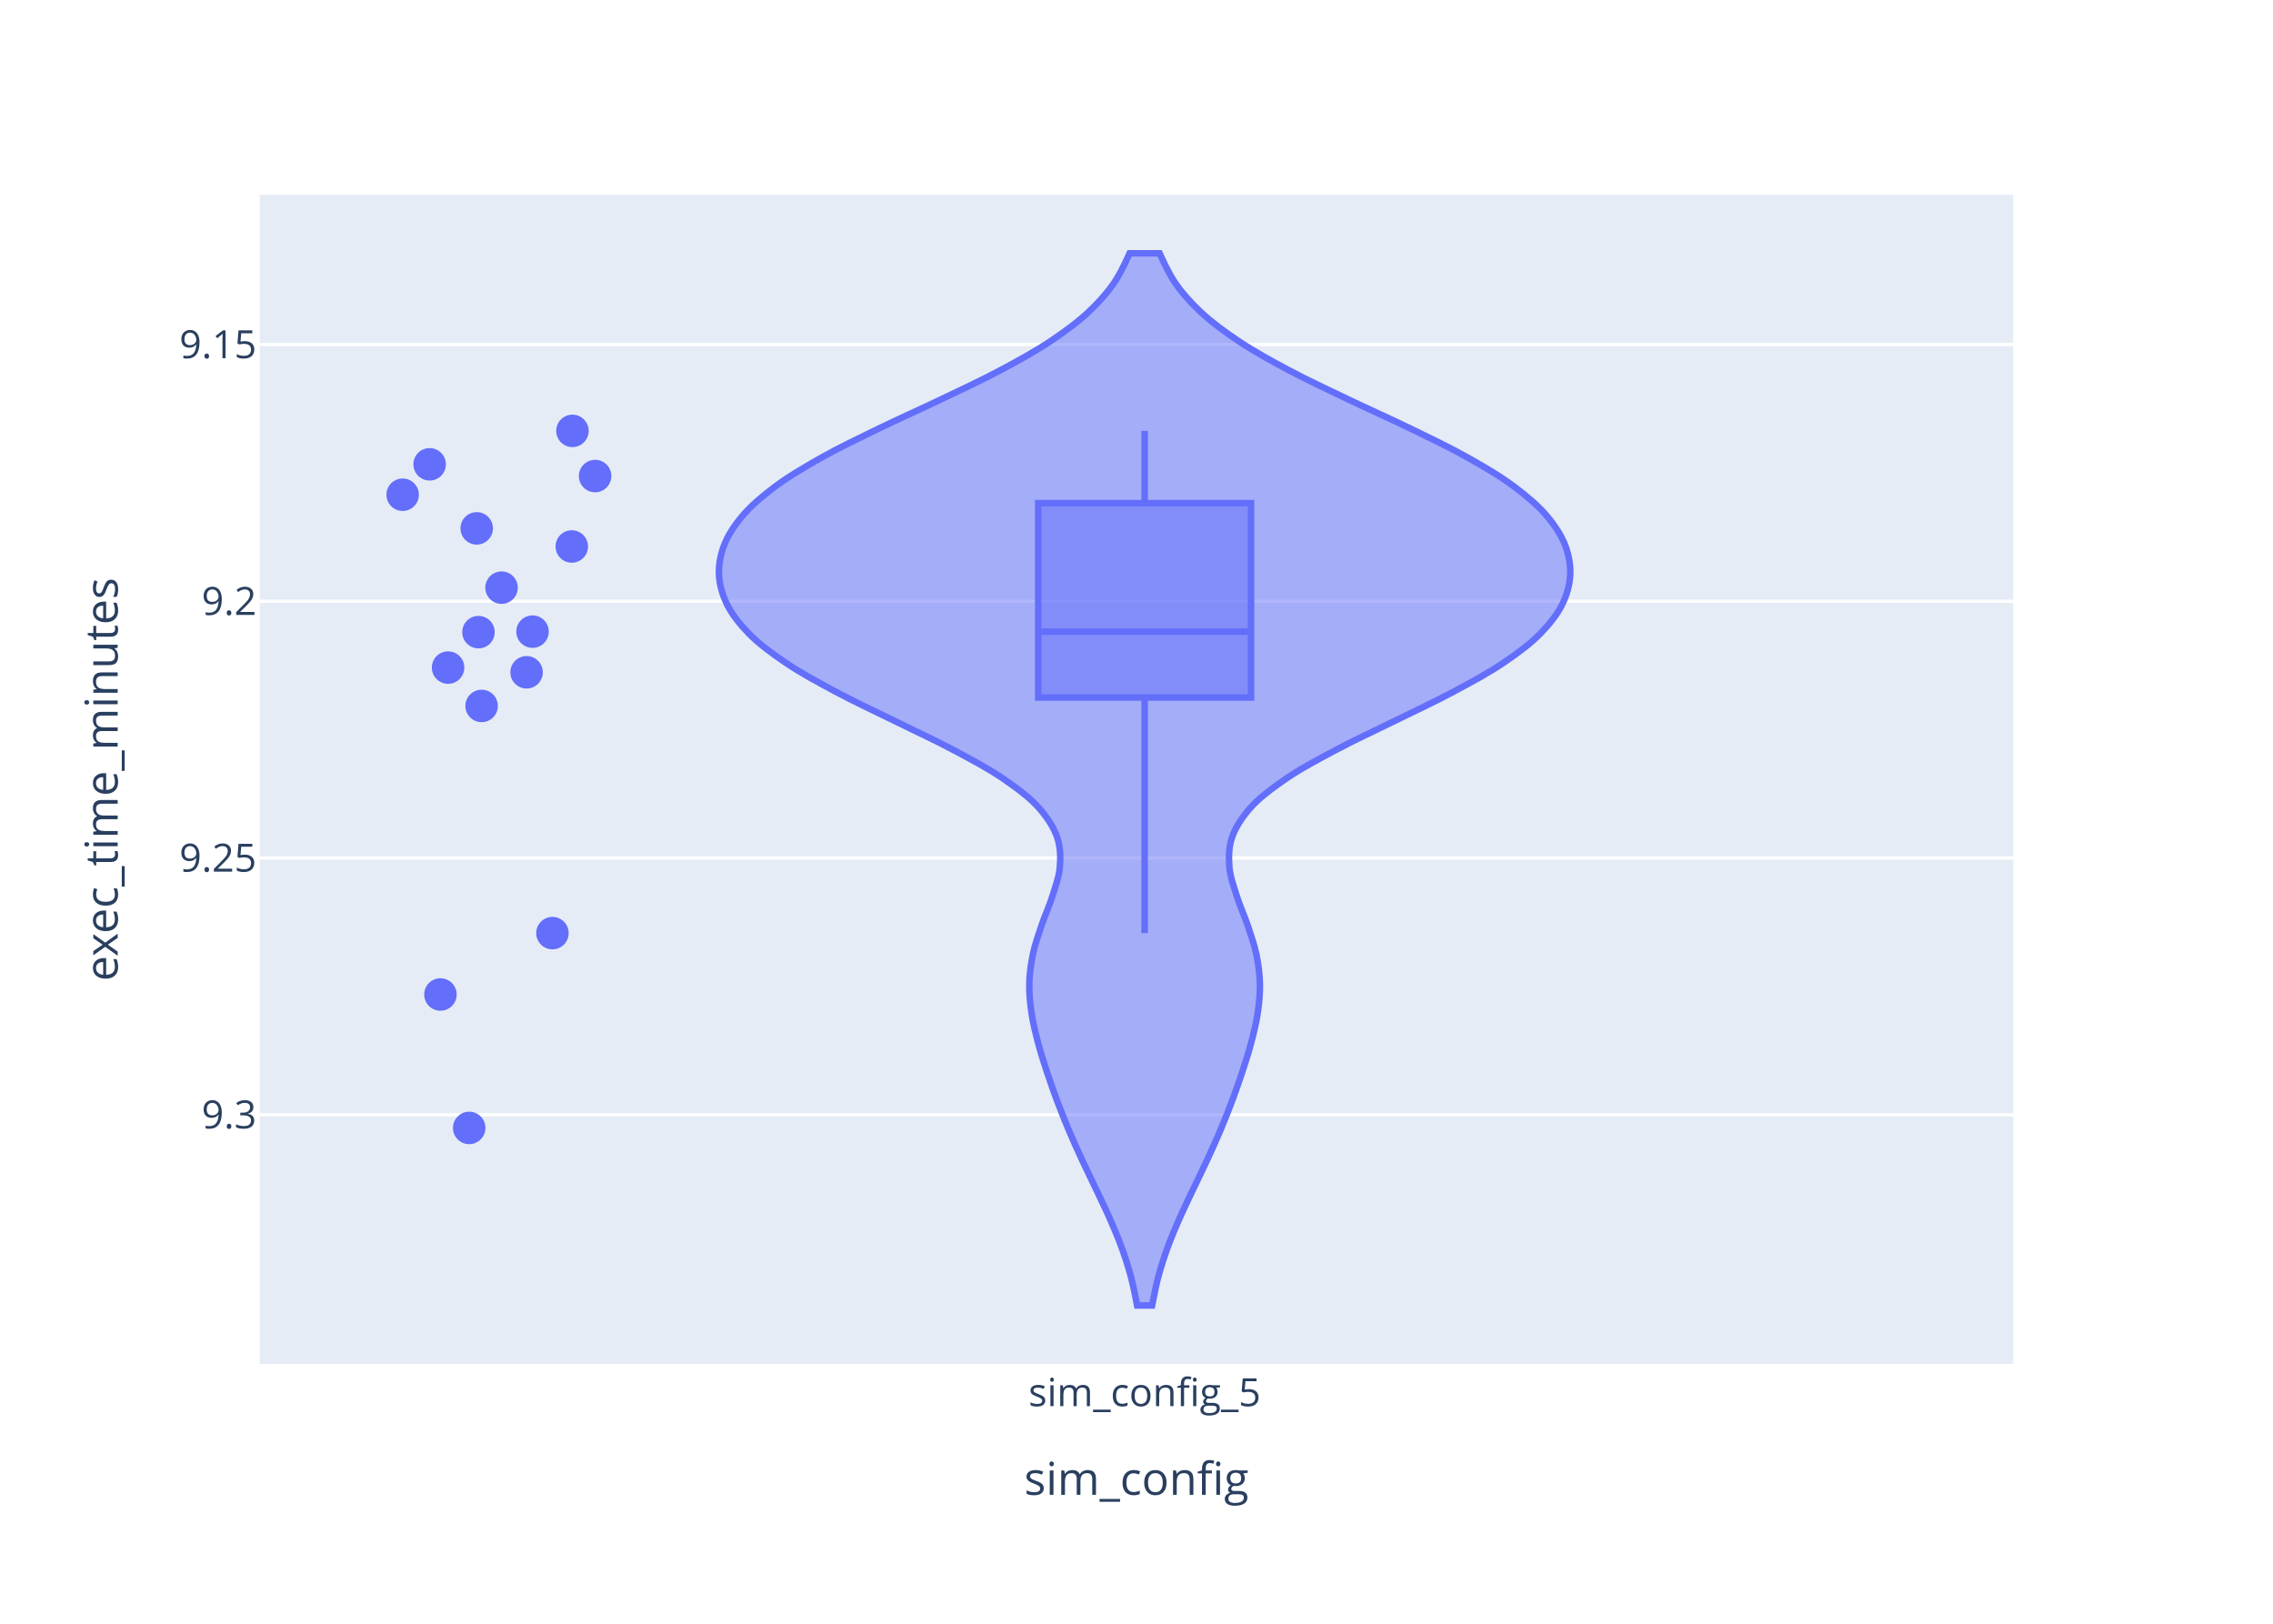
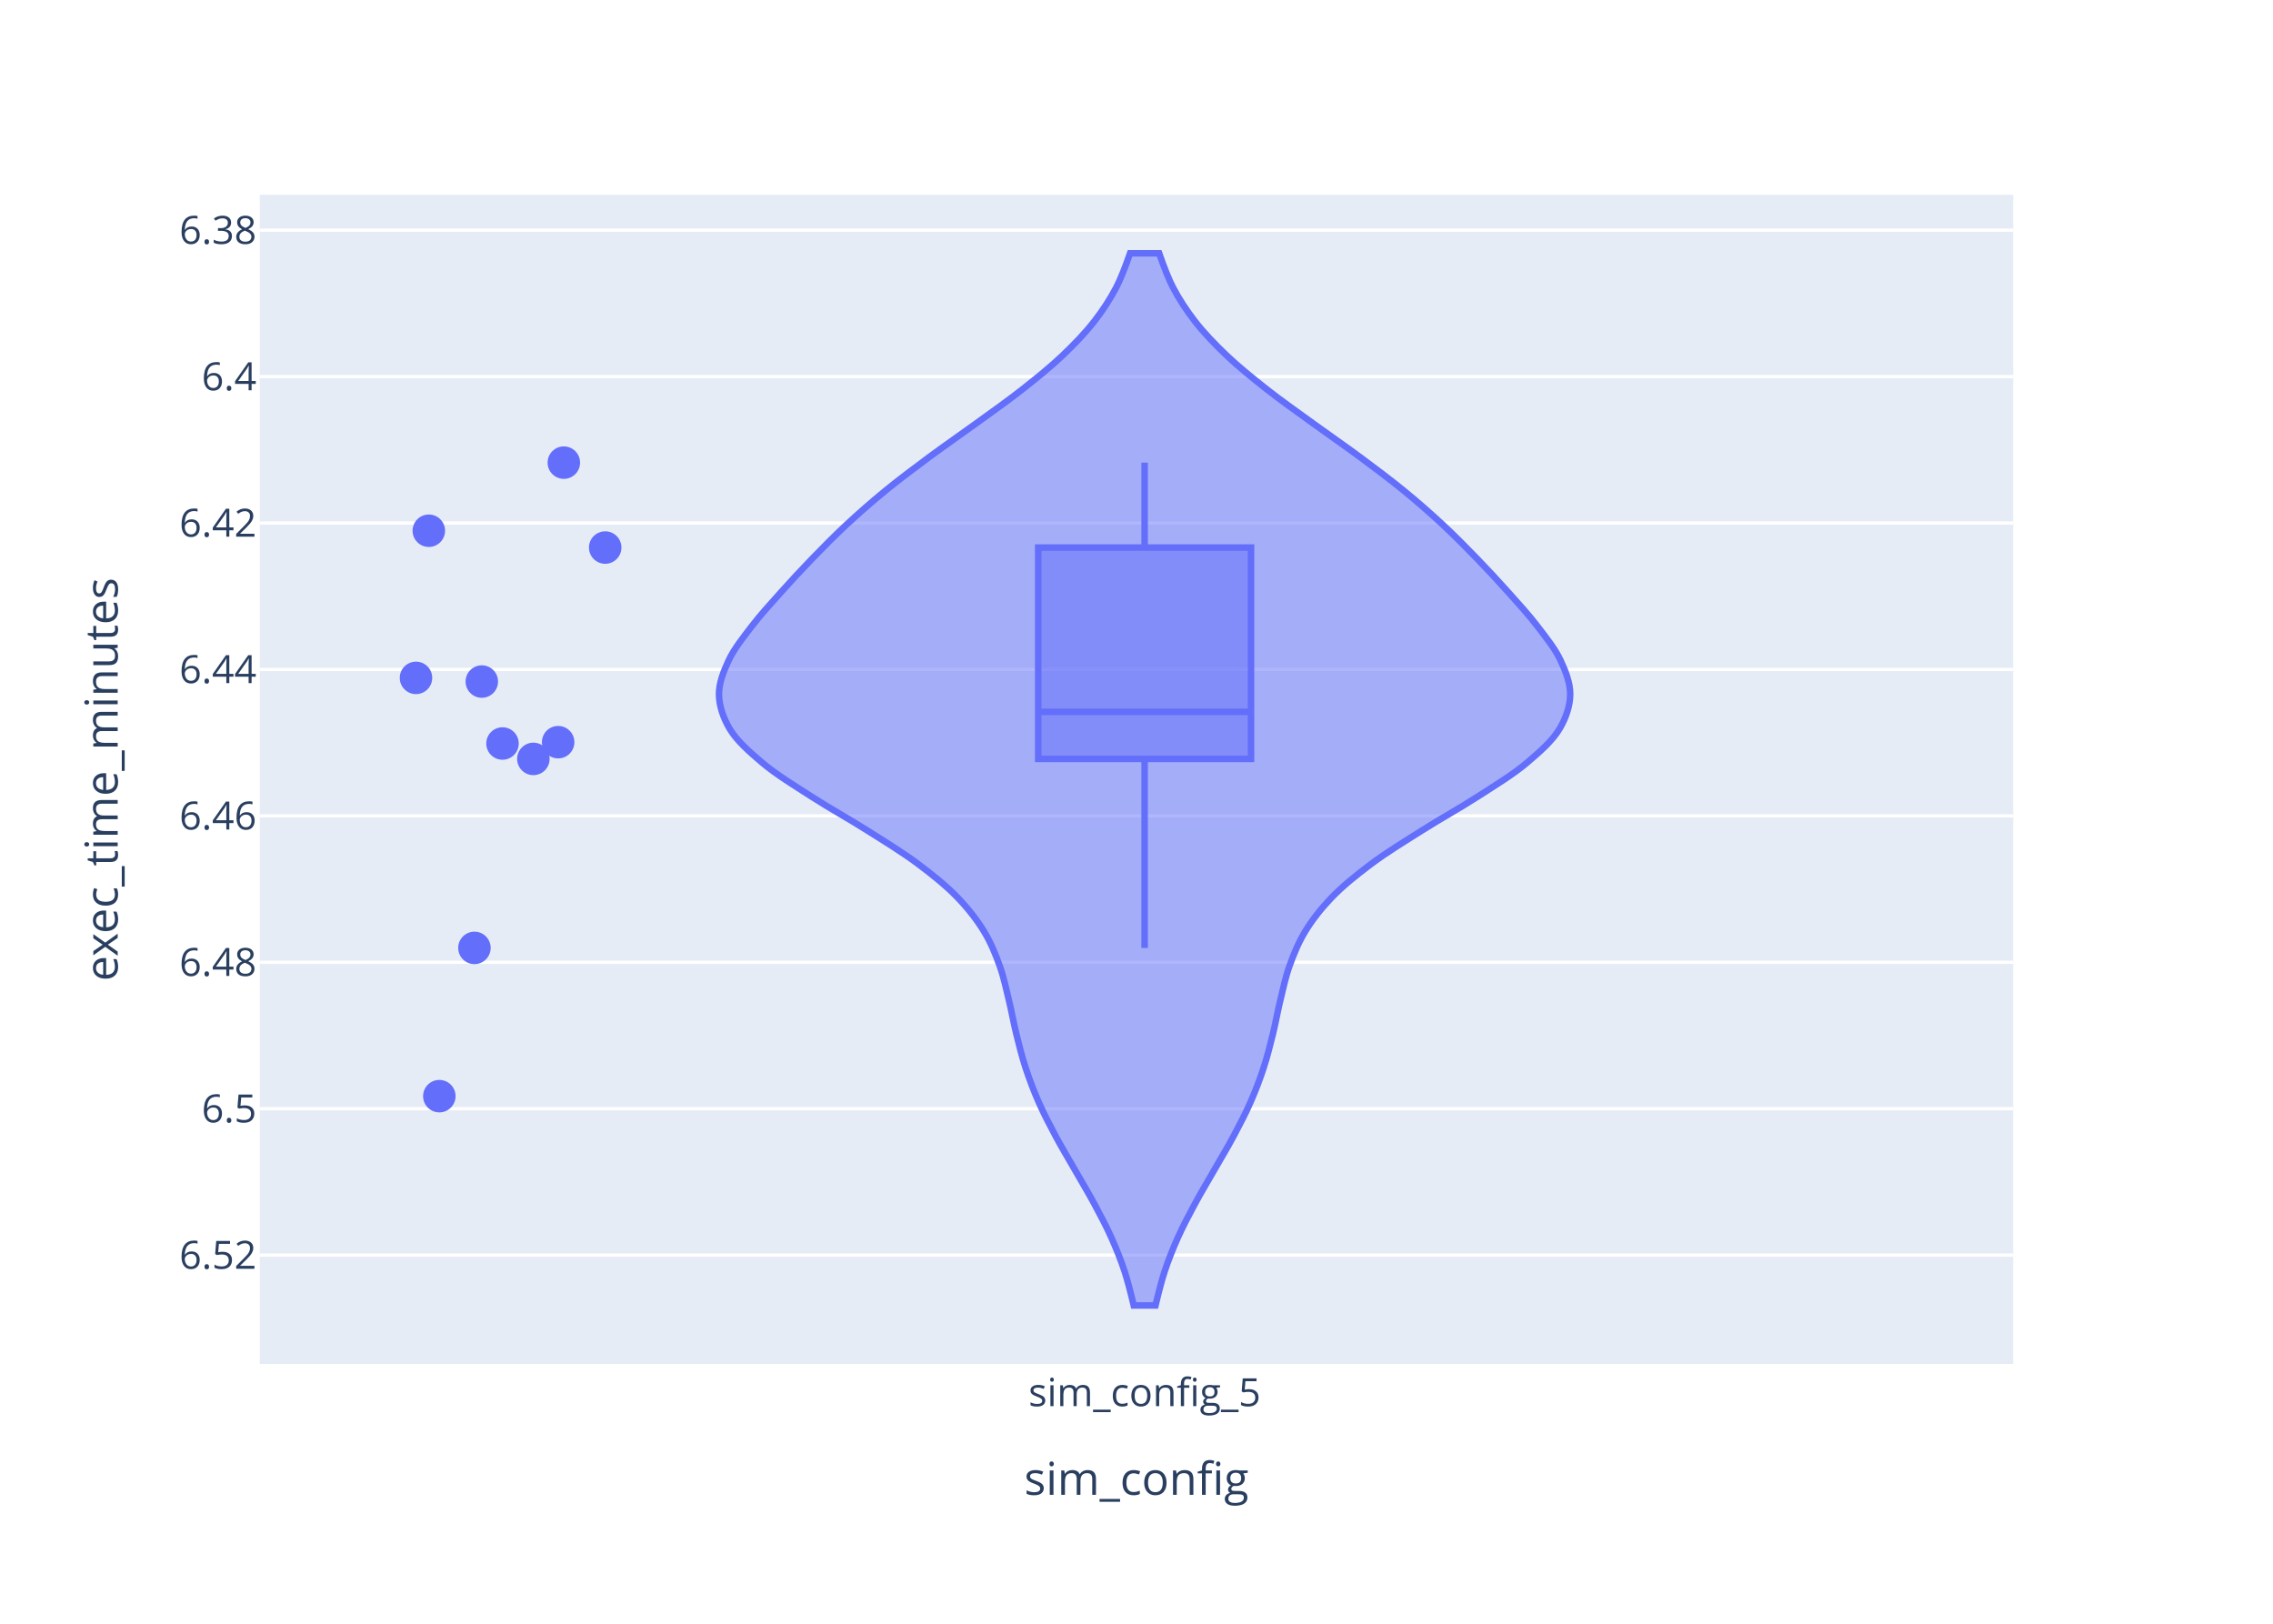
<svg xmlns="http://www.w3.org/2000/svg" class="main-svg" width="700" height="500" style="" viewBox="0 0 700 500">
  <rect x="0" y="0" width="700" height="500" style="fill: rgb(255, 255, 255); fill-opacity: 1;" />
-   <defs id="defs-5a1208">
+   <defs id="defs-6764b9">
    <g class="clips">
-       <clipPath id="clip5a1208xyplot" class="plotclip">
+       <clipPath id="clip6764b9xyplot" class="plotclip">
        <rect width="540" height="360" />
      </clipPath>
-       <clipPath class="axesclip" id="clip5a1208x">
+       <clipPath class="axesclip" id="clip6764b9x">
        <rect x="80" y="0" width="540" height="500" />
      </clipPath>
-       <clipPath class="axesclip" id="clip5a1208y">
+       <clipPath class="axesclip" id="clip6764b9y">
        <rect x="0" y="60" width="700" height="360" />
      </clipPath>
-       <clipPath class="axesclip" id="clip5a1208xy">
+       <clipPath class="axesclip" id="clip6764b9xy">
        <rect x="80" y="60" width="540" height="360" />
      </clipPath>
    </g>
    <g class="gradients" />
    <g class="patterns" />
  </defs>
  <g class="bglayer">
    <rect class="bg" x="80" y="60" width="540" height="360" style="fill: rgb(229, 236, 246); fill-opacity: 1; stroke-width: 0;" />
  </g>
  <g class="layer-below">
    <g class="imagelayer" />
    <g class="shapelayer" />
  </g>
  <g class="cartesianlayer">
    <g class="subplot xy">
      <g class="layer-subplot">
        <g class="shapelayer" />
        <g class="imagelayer" />
      </g>
      <g class="minor-gridlayer">
        <g class="x" />
        <g class="y" />
      </g>
      <g class="gridlayer">
        <g class="x" />
        <g class="y">
-           <path class="ygrid crisp" transform="translate(0,343.26)" d="M80,0h540" style="stroke: rgb(255, 255, 255); stroke-opacity: 1; stroke-width: 1px;" />
-           <path class="ygrid crisp" transform="translate(0,264.2)" d="M80,0h540" style="stroke: rgb(255, 255, 255); stroke-opacity: 1; stroke-width: 1px;" />
-           <path class="ygrid crisp" transform="translate(0,185.15)" d="M80,0h540" style="stroke: rgb(255, 255, 255); stroke-opacity: 1; stroke-width: 1px;" />
-           <path class="ygrid crisp" transform="translate(0,106.09)" d="M80,0h540" style="stroke: rgb(255, 255, 255); stroke-opacity: 1; stroke-width: 1px;" />
+           <path class="ygrid crisp" transform="translate(0,386.49)" d="M80,0h540" style="stroke: rgb(255, 255, 255); stroke-opacity: 1; stroke-width: 1px;" />
+           <path class="ygrid crisp" transform="translate(0,341.41)" d="M80,0h540" style="stroke: rgb(255, 255, 255); stroke-opacity: 1; stroke-width: 1px;" />
+           <path class="ygrid crisp" transform="translate(0,296.32)" d="M80,0h540" style="stroke: rgb(255, 255, 255); stroke-opacity: 1; stroke-width: 1px;" />
+           <path class="ygrid crisp" transform="translate(0,251.23)" d="M80,0h540" style="stroke: rgb(255, 255, 255); stroke-opacity: 1; stroke-width: 1px;" />
+           <path class="ygrid crisp" transform="translate(0,206.15)" d="M80,0h540" style="stroke: rgb(255, 255, 255); stroke-opacity: 1; stroke-width: 1px;" />
+           <path class="ygrid crisp" transform="translate(0,161.06)" d="M80,0h540" style="stroke: rgb(255, 255, 255); stroke-opacity: 1; stroke-width: 1px;" />
+           <path class="ygrid crisp" transform="translate(0,115.98)" d="M80,0h540" style="stroke: rgb(255, 255, 255); stroke-opacity: 1; stroke-width: 1px;" />
+           <path class="ygrid crisp" transform="translate(0,70.89)" d="M80,0h540" style="stroke: rgb(255, 255, 255); stroke-opacity: 1; stroke-width: 1px;" />
        </g>
      </g>
      <g class="zerolinelayer" />
      <g class="layer-between">
        <g class="shapelayer" />
        <g class="imagelayer" />
      </g>
      <path class="xlines-below" />
      <path class="ylines-below" />
      <g class="overlines-below" />
      <g class="xaxislayer-below" />
      <g class="yaxislayer-below" />
      <g class="overaxes-below" />
-       <g class="plot" transform="translate(80,60)" clip-path="url(#clip5a1208xyplot)">
+       <g class="plot" transform="translate(80,60)" clip-path="url(#clip6764b9xyplot)">
        <g class="violinlayer mlayer">
          <g class="trace violins" style="opacity: 1;">
-             <path class="violin" d="M277.12,18Q279.86,24.11 281.84,27C283.98,30.13 286.66,33.14 289.7,36C293.08,39.18 297.12,42.13 301.39,45C306.1,48.16 311.47,51.09 316.91,54C322.72,57.1 329.05,60.03 335.25,63C341.56,66.03 348.2,68.95 354.45,72C360.5,74.95 366.66,77.87 372.19,81C377.29,83.89 382.3,86.81 386.52,90C390.28,92.85 393.81,95.8 396.48,99C398.85,101.84 400.87,104.88 402.05,108C403.14,110.9 403.71,114.02 403.57,117C403.43,120.02 402.55,123.13 401.16,126C399.64,129.15 397.21,132.17 394.47,135C391.36,138.22 387.34,141.15 383.16,144C378.5,147.18 373.07,150.09 367.64,153C361.87,156.1 355.55,159 349.49,162C343.43,165 337.06,167.9 331.28,171C325.84,173.91 320.33,176.8 315.73,180C311.65,182.84 307.67,185.75 304.86,189C302.43,191.81 300.4,194.88 299.38,198C298.43,200.89 298.36,204.02 298.61,207C298.86,210.02 299.98,213.02 300.91,216C301.86,219.03 303.25,221.98 304.26,225C305.26,227.98 306.31,230.97 306.94,234C307.55,236.97 307.95,240 308.01,243C308.07,246 307.76,249.02 307.32,252C306.87,255.02 306.12,258.02 305.34,261C304.55,264.02 303.59,267.01 302.61,270C301.62,273.01 300.56,276.01 299.44,279C298.31,282.01 297.12,285.01 295.86,288C294.59,291.01 293.23,294.01 291.85,297C290.46,300.01 288.97,303 287.55,306C286.13,309 284.66,311.98 283.33,315C282.02,317.98 280.73,320.98 279.63,324C278.55,326.98 277.57,329.98 276.76,333Q275.96,335.98 274.8,342L270.2,342Q269.04,335.98 268.24,333C267.43,329.98 266.45,326.98 265.37,324C264.27,320.98 262.98,317.98 261.67,315C260.34,311.98 258.87,309 257.45,306C256.03,303 254.54,300.01 253.15,297C251.77,294.01 250.41,291.01 249.14,288C247.88,285.01 246.69,282.01 245.56,279C244.44,276.01 243.38,273.01 242.39,270C241.41,267.01 240.45,264.02 239.66,261C238.88,258.02 238.13,255.02 237.68,252C237.24,249.02 236.93,246 236.99,243C237.05,240 237.45,236.97 238.06,234C238.69,230.97 239.74,227.98 240.74,225C241.75,221.98 243.14,219.03 244.09,216C245.02,213.02 246.14,210.02 246.39,207C246.64,204.02 246.57,200.89 245.62,198C244.6,194.88 242.57,191.81 240.14,189C237.33,185.75 233.35,182.84 229.27,180C224.67,176.8 219.16,173.91 213.72,171C207.94,167.9 201.57,165 195.51,162C189.45,159 183.13,156.1 177.36,153C171.93,150.09 166.5,147.18 161.84,144C157.66,141.15 153.64,138.22 150.53,135C147.79,132.17 145.37,129.15 143.84,126C142.45,123.13 141.56,120.02 141.42,117C141.28,114.02 141.86,110.9 142.95,108C144.13,104.88 146.15,101.84 148.52,99C151.19,95.8 154.72,92.85 158.48,90C162.7,86.81 167.71,83.89 172.81,81C178.34,77.87 184.5,74.95 190.55,72C196.8,68.95 203.44,66.03 209.75,63C215.95,60.03 222.28,57.1 228.09,54C233.53,51.09 238.9,48.16 243.61,45C247.88,42.13 251.92,39.18 255.3,36C258.34,33.14 261.02,30.13 263.16,27Q265.14,24.11 267.88,18Z" style="vector-effect: none; stroke-width: 2px; stroke: rgb(99, 110, 250); stroke-opacity: 1; fill: rgb(99, 110, 250); fill-opacity: 0.5;" />
-             <path class="box" d="M239.73,134.5H305.27M239.73,94.93H305.27V154.79H239.73ZM272.5,94.93V72.68M272.5,154.79V227.34" style="vector-effect: non-scaling-stroke; stroke-width: 2px; stroke: rgb(99, 110, 250); stroke-opacity: 1; fill: rgb(99, 110, 250); fill-opacity: 0.5;" />
+             <path class="violin" d="M276.98,18Q279.44,25.05 281.21,28.45C283.07,32.02 285.35,35.53 287.97,38.9C290.77,42.51 294.11,45.97 297.65,49.35C301.43,52.96 305.71,56.39 310.04,59.81C314.55,63.37 319.45,66.79 324.22,70.26C329.03,73.76 334.04,77.19 338.79,80.71C343.43,84.16 348.06,87.61 352.4,91.16C356.57,94.58 360.56,98.07 364.37,101.61C368.05,105.04 371.5,108.54 374.91,112.06C378.25,115.51 381.49,119 384.63,122.52C387.71,125.97 390.87,129.41 393.58,132.97C396.18,136.38 398.95,139.8 400.63,143.42C402.19,146.78 403.61,150.39 403.57,153.87C403.53,157.36 402.27,161.05 400.35,164.32C398.14,168.08 394.24,171.47 390.37,174.77C386,178.49 380.46,181.82 375.19,185.23C369.68,188.79 363.57,192.14 357.99,195.68C352.57,199.11 346.99,202.49 342.15,206.13C337.69,209.48 333.41,212.91 329.91,216.58C326.74,219.91 324,223.41 321.83,227.03C319.81,230.4 318.37,233.94 317.11,237.48C315.88,240.92 315.16,244.44 314.31,247.94C313.46,251.41 312.87,254.92 312.01,258.39C311.15,261.88 310.28,265.38 309.15,268.84C308,272.35 306.67,275.84 305.16,279.29C303.62,282.81 301.8,286.28 299.96,289.74C298.09,293.25 295.99,296.71 294,300.19C292.01,303.68 289.91,307.14 288.02,310.65C286.16,314.11 284.31,317.58 282.74,321.1C281.2,324.55 279.81,328.03 278.65,331.55Q277.52,335 275.85,342L269.15,342Q267.48,335 266.35,331.55C265.19,328.03 263.8,324.55 262.26,321.1C260.69,317.58 258.84,314.11 256.98,310.65C255.09,307.14 252.99,303.68 251,300.19C249.01,296.71 246.91,293.25 245.04,289.74C243.2,286.28 241.38,282.81 239.84,279.29C238.33,275.84 237,272.35 235.85,268.84C234.72,265.38 233.85,261.88 232.99,258.39C232.13,254.92 231.54,251.41 230.69,247.94C229.84,244.44 229.12,240.92 227.89,237.48C226.63,233.94 225.19,230.4 223.17,227.03C221,223.41 218.26,219.91 215.09,216.58C211.59,212.91 207.31,209.48 202.85,206.13C198.01,202.49 192.43,199.11 187.01,195.68C181.43,192.14 175.32,188.79 169.81,185.23C164.54,181.82 159,178.49 154.63,174.77C150.76,171.47 146.86,168.08 144.65,164.32C142.73,161.05 141.46,157.36 141.42,153.87C141.38,150.39 142.81,146.78 144.37,143.42C146.05,139.8 148.82,136.38 151.42,132.97C154.13,129.41 157.29,125.97 160.37,122.52C163.51,119 166.75,115.51 170.09,112.06C173.5,108.54 176.95,105.04 180.63,101.61C184.44,98.07 188.43,94.58 192.6,91.16C196.94,87.61 201.57,84.16 206.21,80.71C210.96,77.19 215.97,73.76 220.78,70.26C225.55,66.79 230.45,63.37 234.96,59.81C239.29,56.39 243.57,52.96 247.35,49.35C250.89,45.97 254.23,42.51 257.03,38.9C259.65,35.53 261.93,32.02 263.79,28.45Q265.56,25.05 268.02,18Z" style="vector-effect: none; stroke-width: 2px; stroke: rgb(99, 110, 250); stroke-opacity: 1; fill: rgb(99, 110, 250); fill-opacity: 0.5;" />
+             <path class="box" d="M239.73,159.2H305.27M239.73,108.61H305.27V173.69H239.73ZM272.5,108.61V82.46M272.5,173.69V231.89" style="vector-effect: non-scaling-stroke; stroke-width: 2px; stroke: rgb(99, 110, 250); stroke-opacity: 1; fill: rgb(99, 110, 250); fill-opacity: 0.5;" />
            <g class="points">
-               <path class="point" transform="translate(96.29,72.68)" d="M5,0A5,5 0 1,1 0,-5A5,5 0 0,1 5,0Z" style="opacity: 1; stroke-width: 0px; fill: rgb(99, 110, 250); fill-opacity: 1;" />
-               <path class="point" transform="translate(52.31,82.98)" d="M5,0A5,5 0 1,1 0,-5A5,5 0 0,1 5,0Z" style="opacity: 1; stroke-width: 0px; fill: rgb(99, 110, 250); fill-opacity: 1;" />
-               <path class="point" transform="translate(103.27,86.59)" d="M5,0A5,5 0 1,1 0,-5A5,5 0 0,1 5,0Z" style="opacity: 1; stroke-width: 0px; fill: rgb(99, 110, 250); fill-opacity: 1;" />
-               <path class="point" transform="translate(44,92.34)" d="M5,0A5,5 0 1,1 0,-5A5,5 0 0,1 5,0Z" style="opacity: 1; stroke-width: 0px; fill: rgb(99, 110, 250); fill-opacity: 1;" />
-               <path class="point" transform="translate(66.81,102.7)" d="M5,0A5,5 0 1,1 0,-5A5,5 0 0,1 5,0Z" style="opacity: 1; stroke-width: 0px; fill: rgb(99, 110, 250); fill-opacity: 1;" />
-               <path class="point" transform="translate(96.09,108.28)" d="M5,0A5,5 0 1,1 0,-5A5,5 0 0,1 5,0Z" style="opacity: 1; stroke-width: 0px; fill: rgb(99, 110, 250); fill-opacity: 1;" />
-               <path class="point" transform="translate(74.46,120.96)" d="M5,0A5,5 0 1,1 0,-5A5,5 0 0,1 5,0Z" style="opacity: 1; stroke-width: 0px; fill: rgb(99, 110, 250); fill-opacity: 1;" />
-               <path class="point" transform="translate(84,134.5)" d="M5,0A5,5 0 1,1 0,-5A5,5 0 0,1 5,0Z" style="opacity: 1; stroke-width: 0px; fill: rgb(99, 110, 250); fill-opacity: 1;" />
-               <path class="point" transform="translate(67.35,134.66)" d="M5,0A5,5 0 1,1 0,-5A5,5 0 0,1 5,0Z" style="opacity: 1; stroke-width: 0px; fill: rgb(99, 110, 250); fill-opacity: 1;" />
-               <path class="point" transform="translate(57.99,145.57)" d="M5,0A5,5 0 1,1 0,-5A5,5 0 0,1 5,0Z" style="opacity: 1; stroke-width: 0px; fill: rgb(99, 110, 250); fill-opacity: 1;" />
-               <path class="point" transform="translate(82.17,147.02)" d="M5,0A5,5 0 1,1 0,-5A5,5 0 0,1 5,0Z" style="opacity: 1; stroke-width: 0px; fill: rgb(99, 110, 250); fill-opacity: 1;" />
-               <path class="point" transform="translate(68.32,157.38)" d="M5,0A5,5 0 1,1 0,-5A5,5 0 0,1 5,0Z" style="opacity: 1; stroke-width: 0px; fill: rgb(99, 110, 250); fill-opacity: 1;" />
-               <path class="point" transform="translate(90.13,227.34)" d="M5,0A5,5 0 1,1 0,-5A5,5 0 0,1 5,0Z" style="opacity: 1; stroke-width: 0px; fill: rgb(99, 110, 250); fill-opacity: 1;" />
-               <path class="point" transform="translate(55.64,246.24)" d="M5,0A5,5 0 1,1 0,-5A5,5 0 0,1 5,0Z" style="opacity: 1; stroke-width: 0px; fill: rgb(99, 110, 250); fill-opacity: 1;" />
-               <path class="point" transform="translate(64.49,287.32)" d="M5,0A5,5 0 1,1 0,-5A5,5 0 0,1 5,0Z" style="opacity: 1; stroke-width: 0px; fill: rgb(99, 110, 250); fill-opacity: 1;" />
+               <path class="point" transform="translate(93.64,82.46)" d="M5,0A5,5 0 1,1 0,-5A5,5 0 0,1 5,0Z" style="opacity: 1; stroke-width: 0px; fill: rgb(99, 110, 250); fill-opacity: 1;" />
+               <path class="point" transform="translate(52.06,103.43)" d="M5,0A5,5 0 1,1 0,-5A5,5 0 0,1 5,0Z" style="opacity: 1; stroke-width: 0px; fill: rgb(99, 110, 250); fill-opacity: 1;" />
+               <path class="point" transform="translate(106.38,108.61)" d="M5,0A5,5 0 1,1 0,-5A5,5 0 0,1 5,0Z" style="opacity: 1; stroke-width: 0px; fill: rgb(99, 110, 250); fill-opacity: 1;" />
+               <path class="point" transform="translate(48.11,148.74)" d="M5,0A5,5 0 1,1 0,-5A5,5 0 0,1 5,0Z" style="opacity: 1; stroke-width: 0px; fill: rgb(99, 110, 250); fill-opacity: 1;" />
+               <path class="point" transform="translate(68.38,149.87)" d="M5,0A5,5 0 1,1 0,-5A5,5 0 0,1 5,0Z" style="opacity: 1; stroke-width: 0px; fill: rgb(99, 110, 250); fill-opacity: 1;" />
+               <path class="point" transform="translate(91.89,168.54)" d="M5,0A5,5 0 1,1 0,-5A5,5 0 0,1 5,0Z" style="opacity: 1; stroke-width: 0px; fill: rgb(99, 110, 250); fill-opacity: 1;" />
+               <path class="point" transform="translate(74.75,168.95)" d="M5,0A5,5 0 1,1 0,-5A5,5 0 0,1 5,0Z" style="opacity: 1; stroke-width: 0px; fill: rgb(99, 110, 250); fill-opacity: 1;" />
+               <path class="point" transform="translate(84.26,173.69)" d="M5,0A5,5 0 1,1 0,-5A5,5 0 0,1 5,0Z" style="opacity: 1; stroke-width: 0px; fill: rgb(99, 110, 250); fill-opacity: 1;" />
+               <path class="point" transform="translate(66.11,231.89)" d="M5,0A5,5 0 1,1 0,-5A5,5 0 0,1 5,0Z" style="opacity: 1; stroke-width: 0px; fill: rgb(99, 110, 250); fill-opacity: 1;" />
+               <path class="point" transform="translate(55.3,277.54)" d="M5,0A5,5 0 1,1 0,-5A5,5 0 0,1 5,0Z" style="opacity: 1; stroke-width: 0px; fill: rgb(99, 110, 250); fill-opacity: 1;" />
            </g>
          </g>
        </g>
      </g>
      <g class="overplot" />
      <path class="xlines-above crisp" d="M0,0" style="fill: none;" />
      <path class="ylines-above crisp" d="M0,0" style="fill: none;" />
      <g class="overlines-above" />
      <g class="xaxislayer-above">
        <g class="xtick">
          <text text-anchor="middle" x="0" y="433" transform="translate(352.5,0)" style="font-family: 'Open Sans', verdana, arial, sans-serif; font-size: 12px; fill: rgb(42, 63, 95); fill-opacity: 1; white-space: pre; opacity: 1;">sim_config_5</text>
        </g>
      </g>
      <g class="yaxislayer-above">
        <g class="ytick">
-           <text text-anchor="end" x="79" y="4.2" transform="translate(0,343.26)" style="font-family: 'Open Sans', verdana, arial, sans-serif; font-size: 12px; fill: rgb(42, 63, 95); fill-opacity: 1; white-space: pre; opacity: 1;">9.3</text>
+           <text text-anchor="end" x="79" y="4.2" transform="translate(0,386.49)" style="font-family: 'Open Sans', verdana, arial, sans-serif; font-size: 12px; fill: rgb(42, 63, 95); fill-opacity: 1; white-space: pre; opacity: 1;">6.52</text>
        </g>
        <g class="ytick">
-           <text text-anchor="end" x="79" y="4.2" style="font-family: 'Open Sans', verdana, arial, sans-serif; font-size: 12px; fill: rgb(42, 63, 95); fill-opacity: 1; white-space: pre; opacity: 1;" transform="translate(0,264.2)">9.25</text>
+           <text text-anchor="end" x="79" y="4.2" style="font-family: 'Open Sans', verdana, arial, sans-serif; font-size: 12px; fill: rgb(42, 63, 95); fill-opacity: 1; white-space: pre; opacity: 1;" transform="translate(0,341.41)">6.5</text>
        </g>
        <g class="ytick">
-           <text text-anchor="end" x="79" y="4.2" style="font-family: 'Open Sans', verdana, arial, sans-serif; font-size: 12px; fill: rgb(42, 63, 95); fill-opacity: 1; white-space: pre; opacity: 1;" transform="translate(0,185.15)">9.2</text>
+           <text text-anchor="end" x="79" y="4.2" style="font-family: 'Open Sans', verdana, arial, sans-serif; font-size: 12px; fill: rgb(42, 63, 95); fill-opacity: 1; white-space: pre; opacity: 1;" transform="translate(0,296.32)">6.48</text>
        </g>
        <g class="ytick">
-           <text text-anchor="end" x="79" y="4.2" style="font-family: 'Open Sans', verdana, arial, sans-serif; font-size: 12px; fill: rgb(42, 63, 95); fill-opacity: 1; white-space: pre; opacity: 1;" transform="translate(0,106.09)">9.15</text>
+           <text text-anchor="end" x="79" y="4.2" style="font-family: 'Open Sans', verdana, arial, sans-serif; font-size: 12px; fill: rgb(42, 63, 95); fill-opacity: 1; white-space: pre; opacity: 1;" transform="translate(0,251.23)">6.46</text>
+         </g>
+         <g class="ytick">
+           <text text-anchor="end" x="79" y="4.2" style="font-family: 'Open Sans', verdana, arial, sans-serif; font-size: 12px; fill: rgb(42, 63, 95); fill-opacity: 1; white-space: pre; opacity: 1;" transform="translate(0,206.15)">6.44</text>
+         </g>
+         <g class="ytick">
+           <text text-anchor="end" x="79" y="4.2" style="font-family: 'Open Sans', verdana, arial, sans-serif; font-size: 12px; fill: rgb(42, 63, 95); fill-opacity: 1; white-space: pre; opacity: 1;" transform="translate(0,161.06)">6.42</text>
+         </g>
+         <g class="ytick">
+           <text text-anchor="end" x="79" y="4.2" style="font-family: 'Open Sans', verdana, arial, sans-serif; font-size: 12px; fill: rgb(42, 63, 95); fill-opacity: 1; white-space: pre; opacity: 1;" transform="translate(0,115.98)">6.4</text>
+         </g>
+         <g class="ytick">
+           <text text-anchor="end" x="79" y="4.2" style="font-family: 'Open Sans', verdana, arial, sans-serif; font-size: 12px; fill: rgb(42, 63, 95); fill-opacity: 1; white-space: pre; opacity: 1;" transform="translate(0,70.89)">6.38</text>
        </g>
      </g>
      <g class="overaxes-above" />
    </g>
  </g>
  <g class="polarlayer" />
  <g class="smithlayer" />
  <g class="ternarylayer" />
  <g class="geolayer" />
  <g class="funnelarealayer" />
  <g class="pielayer" />
  <g class="iciclelayer" />
  <g class="treemaplayer" />
  <g class="sunburstlayer" />
  <g class="glimages" />
-   <defs id="topdefs-5a1208">
+   <defs id="topdefs-6764b9">
    <g class="clips" />
  </defs>
  <g class="layer-above">
    <g class="imagelayer" />
    <g class="shapelayer" />
  </g>
  <g class="infolayer">
    <g class="g-gtitle" />
    <g class="g-xtitle">
      <text class="xtitle" x="350" y="460.3" text-anchor="middle" style="font-family: 'Open Sans', verdana, arial, sans-serif; font-size: 14px; fill: rgb(42, 63, 95); opacity: 1; white-space: pre;">sim_config</text>
    </g>
    <g class="g-ytitle">
      <text class="ytitle" transform="rotate(-90,36.24063,240)" x="36.241" y="240" text-anchor="middle" style="font-family: 'Open Sans', verdana, arial, sans-serif; font-size: 14px; fill: rgb(42, 63, 95); opacity: 1; white-space: pre;">exec_time_minutes</text>
    </g>
  </g>
</svg>
